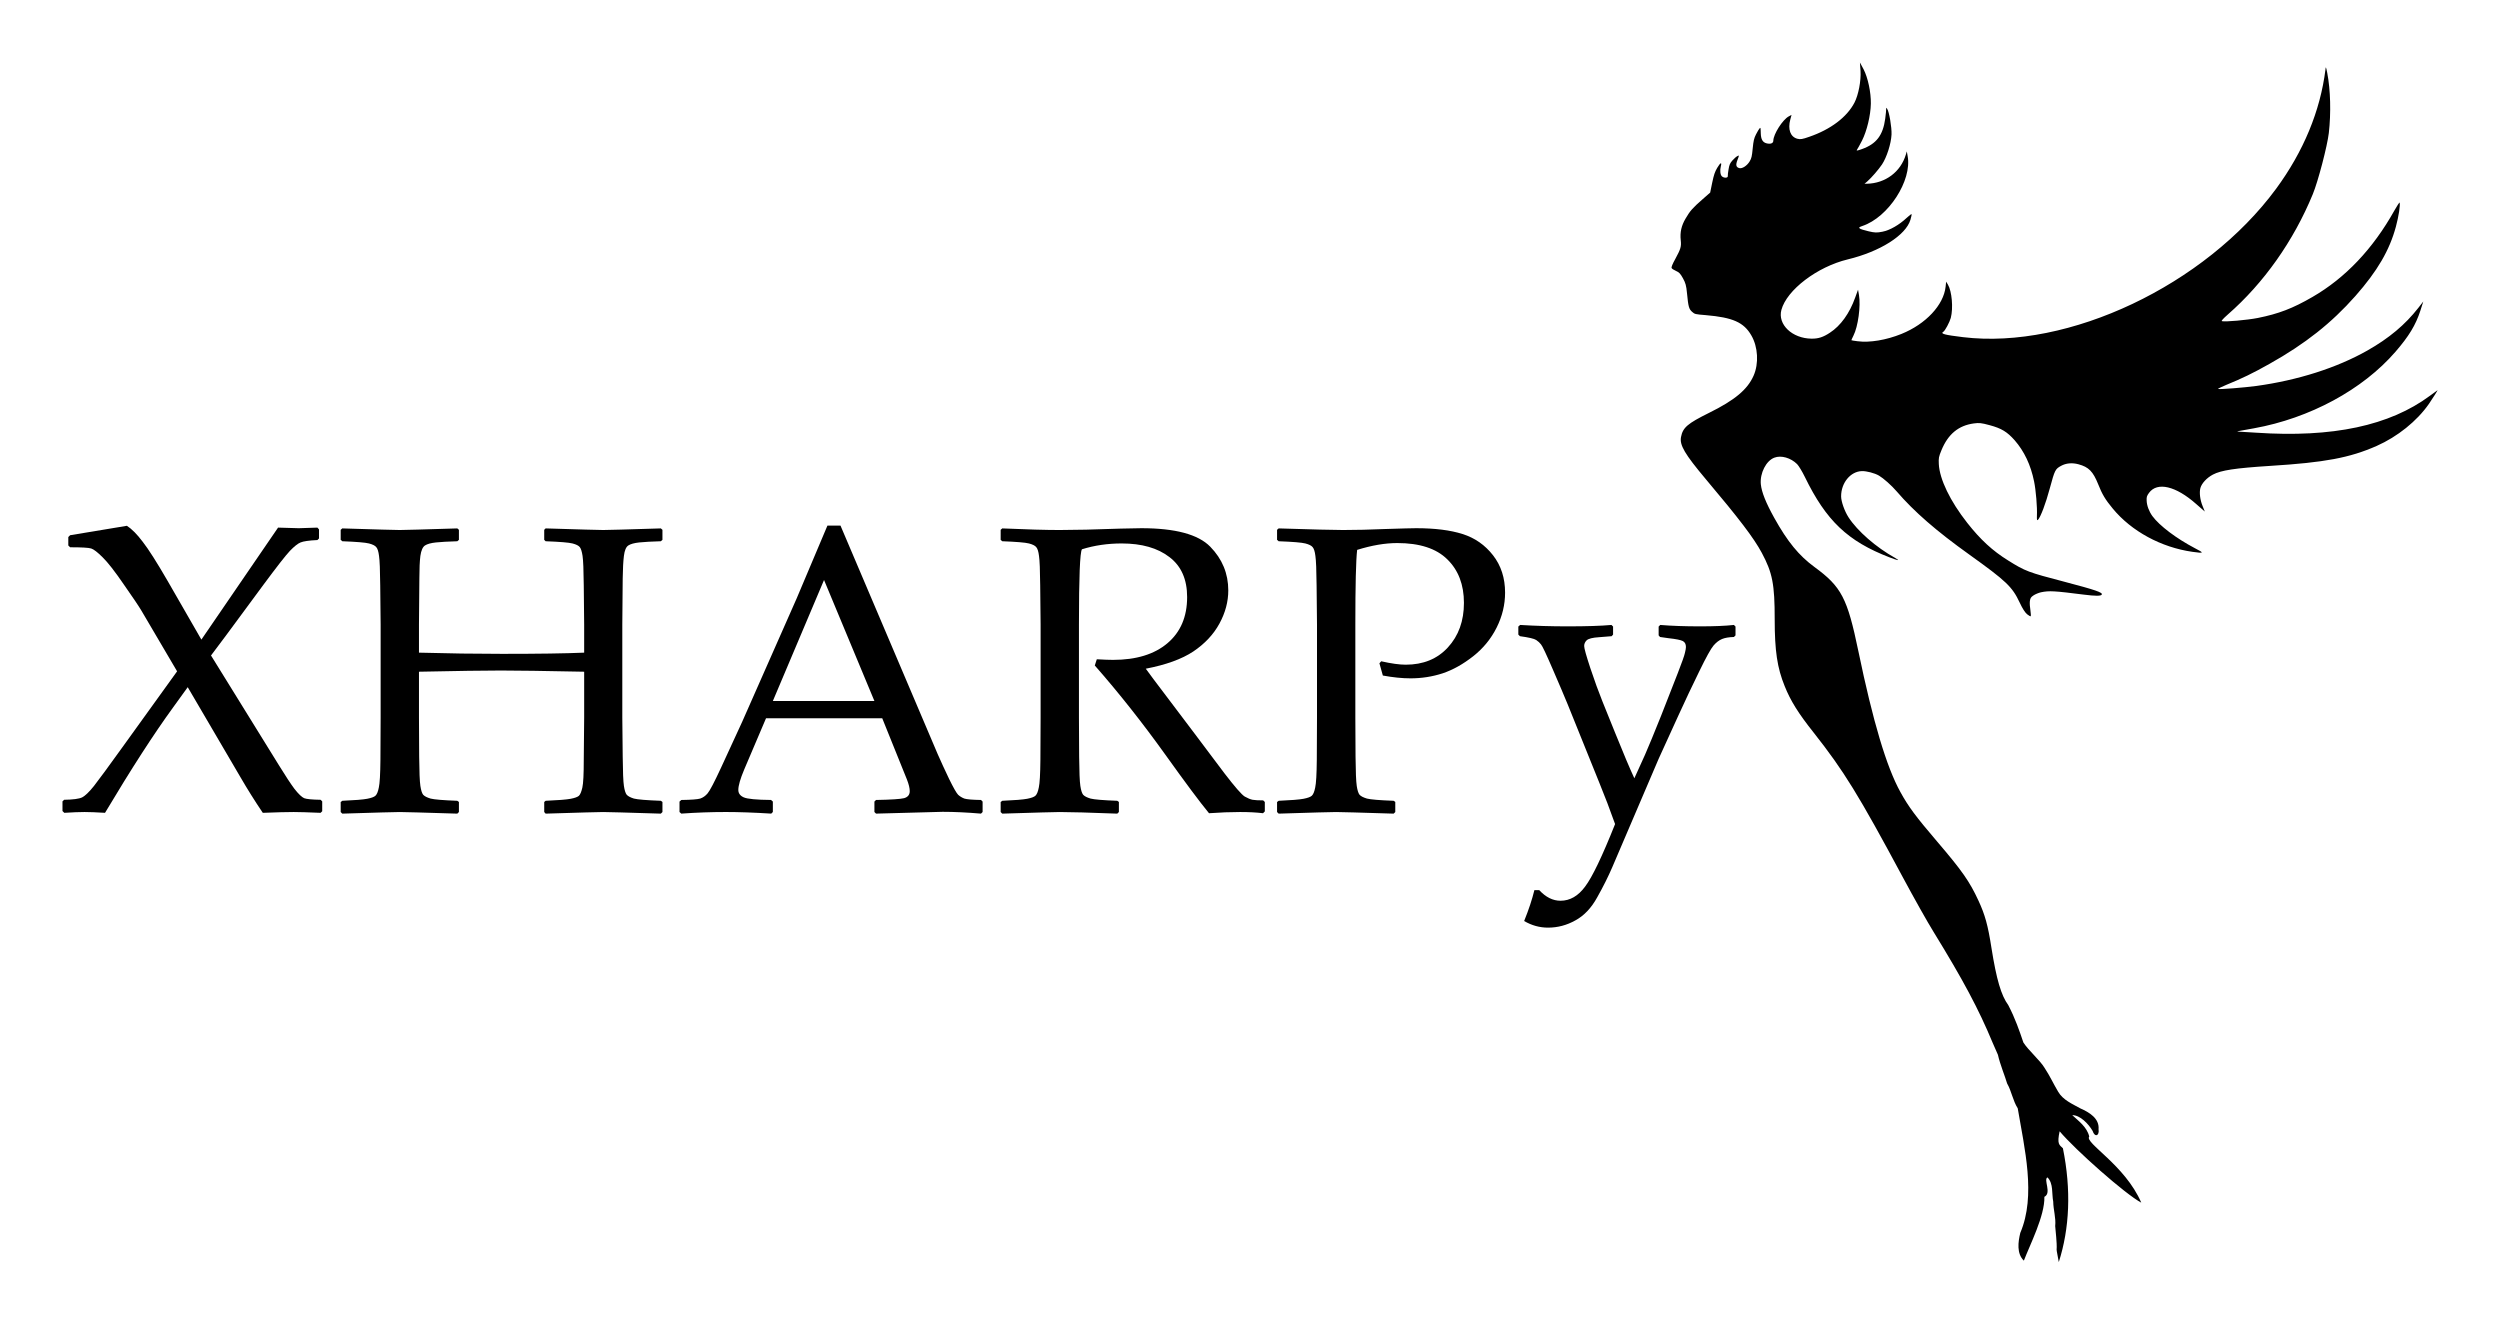
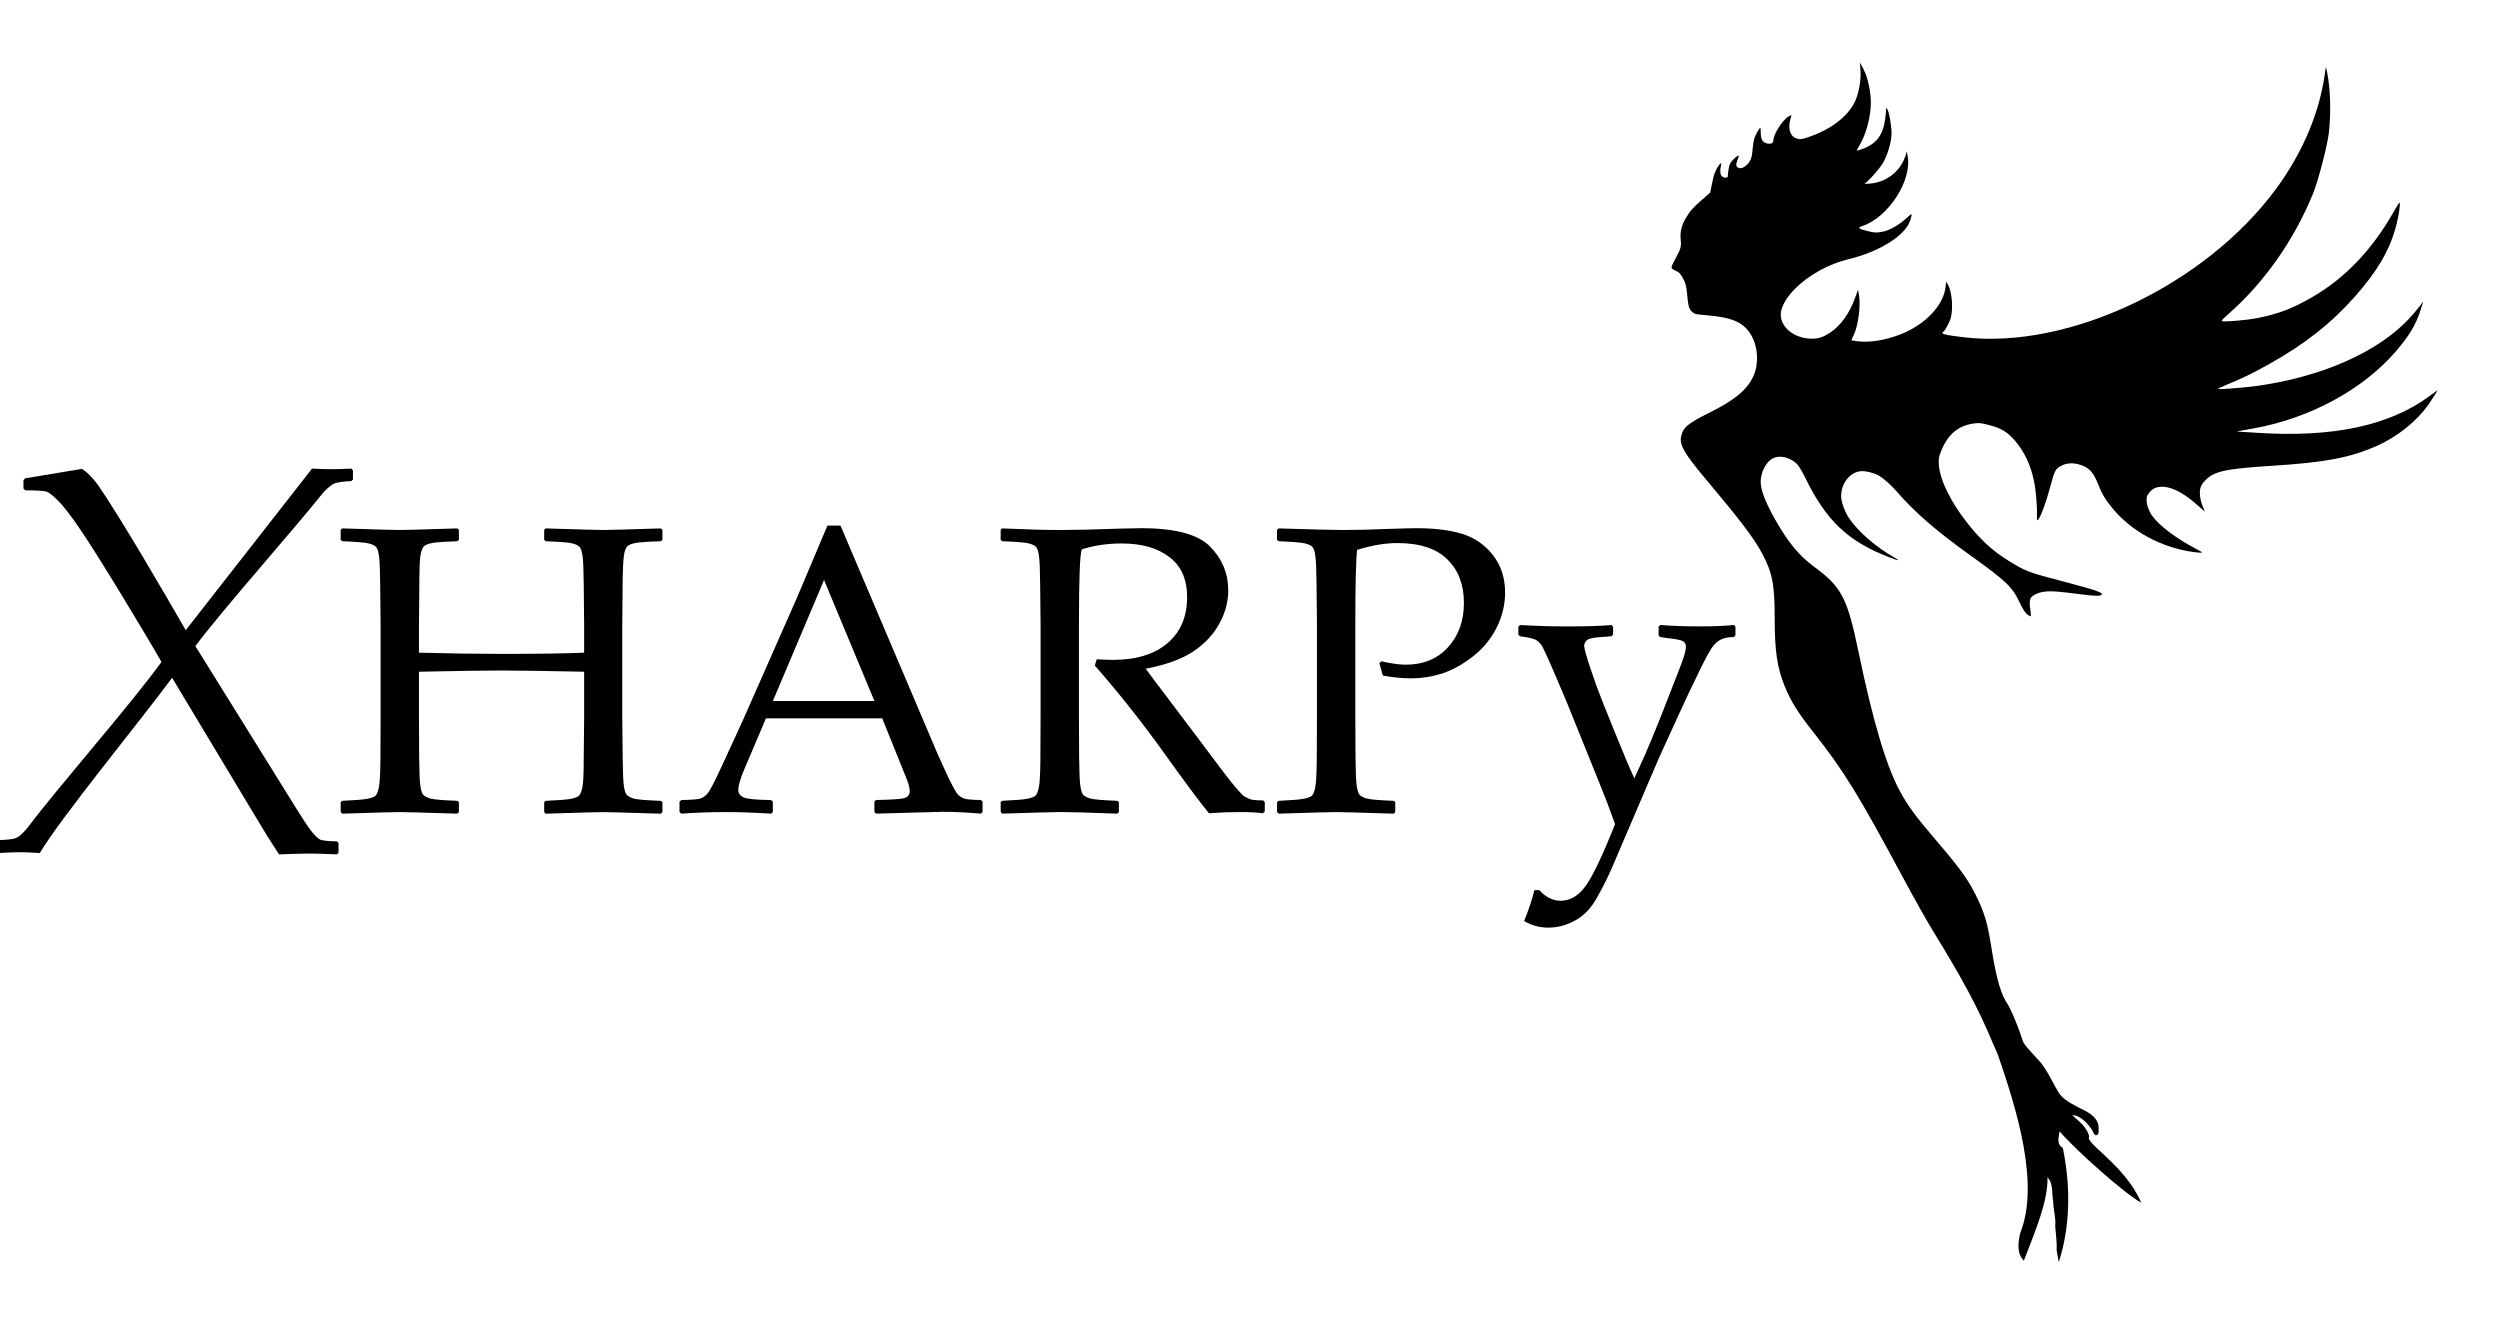
<svg xmlns="http://www.w3.org/2000/svg" width="80.018mm" height="42.395mm" viewBox="0 0 80.018 42.395" version="1.1" id="svg27920">
  <defs id="defs27917">
    <rect x="127.29" y="18.184" width="565.529" height="145.474" id="rect31240" />
    <rect x="127.29" y="18.184" width="565.529" height="145.474" id="rect31240-7" />
    <rect x="127.29" y="18.184" width="565.529" height="145.474" id="rect31240-7-5" />
    <rect x="127.29" y="18.184" width="565.529" height="145.474" id="rect31240-7-5-6" />
  </defs>
  <g id="layer1" transform="translate(-59.32199,-34.54409)">
-     <g id="g883">
-       <path id="path27983" style="fill:#000000;stroke:none;stroke-width:0.035" d="m 118.853,36.544 0.019,0.269 c 0.02,0.32 -0.067,0.772 -0.194,1.017 -0.242,0.464 -0.762,0.858 -1.448,1.093 -0.217,0.077 -0.285,0.088 -0.381,0.062 -0.222,-0.06 -0.31,-0.3 -0.224,-0.618 l 0.039,-0.145 -0.089,0.047 c -0.196,0.106 -0.491,0.569 -0.494,0.777 5.3e-4,0.085 -0.091,0.12 -0.222,0.084 -0.118,-0.032 -0.172,-0.125 -0.179,-0.306 -0.007,-0.213 -0.004,-0.204 -0.044,-0.165 -0.017,0.019 -0.066,0.103 -0.109,0.186 -0.064,0.127 -0.081,0.201 -0.106,0.45 -0.024,0.252 -0.038,0.316 -0.097,0.414 -0.084,0.139 -0.238,0.241 -0.331,0.216 -0.107,-0.029 -0.123,-0.1 -0.057,-0.268 0.057,-0.146 0.055,-0.15 -0.007,-0.116 -0.037,0.019 -0.108,0.083 -0.158,0.14 -0.076,0.085 -0.099,0.138 -0.122,0.279 -0.017,0.095 -0.029,0.195 -0.025,0.222 0.006,0.063 -0.126,0.066 -0.189,0.005 -0.052,-0.046 -0.068,-0.195 -0.034,-0.321 0.039,-0.145 -0.014,-0.121 -0.116,0.051 -0.077,0.132 -0.106,0.218 -0.16,0.474 l -0.065,0.317 -0.246,0.216 c -0.315,0.276 -0.398,0.368 -0.541,0.615 -0.135,0.228 -0.183,0.441 -0.155,0.696 0.022,0.203 -0.002,0.278 -0.171,0.591 -0.097,0.174 -0.134,0.27 -0.121,0.297 0.009,0.023 0.074,0.064 0.14,0.093 0.102,0.045 0.139,0.085 0.222,0.234 0.083,0.149 0.107,0.234 0.13,0.478 0.042,0.434 0.061,0.504 0.162,0.596 0.088,0.077 0.097,0.079 0.441,0.107 0.861,0.073 1.216,0.23 1.456,0.648 0.215,0.369 0.244,0.903 0.072,1.291 -0.196,0.444 -0.604,0.783 -1.424,1.188 -0.691,0.343 -0.84,0.47 -0.898,0.772 -0.052,0.259 0.12,0.549 0.789,1.346 1.073,1.273 1.537,1.882 1.796,2.363 0.342,0.638 0.414,1.007 0.413,2.132 5.3e-4,1.002 0.08,1.546 0.319,2.133 0.186,0.467 0.435,0.869 0.938,1.501 0.957,1.215 1.427,1.976 2.849,4.627 0.35,0.652 0.787,1.431 0.974,1.731 0.95,1.545 1.448,2.478 1.893,3.55 0.059,0.142 0.116,0.27 0.172,0.392 0.067,0.306 0.23,0.694 0.294,0.917 0.144,0.252 0.183,0.55 0.34,0.796 0.213,1.271 0.593,2.794 0.082,3.986 -0.07,0.289 -0.122,0.663 0.114,0.89 0.19,-0.5 0.674,-1.438 0.657,-2.043 0.242,-0.119 -0.038,-0.556 0.099,-0.622 0.196,0.199 0.132,0.519 0.184,0.776 0.003,0.262 0.091,0.524 0.063,0.783 0.115,1.152 -0.029,0.387 0.115,1.152 0.346,-1.08 0.402,-2.309 0.132,-3.643 -0.119,-0.112 -0.193,-0.133 -0.105,-0.543 0.513,0.606 2.097,2.008 2.613,2.284 -0.52,-1.208 -1.832,-1.919 -1.665,-2.116 -0.074,-0.31 -0.347,-0.502 -0.544,-0.685 0.247,-0.005 0.52,0.278 0.652,0.505 0.068,0.215 0.224,0.159 0.19,-0.055 0.031,-0.347 -0.304,-0.544 -0.578,-0.664 -0.26,-0.146 -0.559,-0.267 -0.716,-0.537 -0.148,-0.247 -0.268,-0.512 -0.427,-0.751 -0.145,-0.249 -0.517,-0.561 -0.686,-0.825 -0.125,-0.369 -0.258,-0.763 -0.483,-1.195 -0.228,-0.311 -0.379,-0.828 -0.537,-1.825 -0.114,-0.733 -0.207,-1.066 -0.417,-1.519 -0.284,-0.614 -0.519,-0.951 -1.33,-1.9 -0.681,-0.797 -0.914,-1.112 -1.168,-1.575 -0.445,-0.801 -0.88,-2.263 -1.345,-4.506 -0.354,-1.708 -0.541,-2.064 -1.409,-2.7 -0.493,-0.362 -0.858,-0.804 -1.284,-1.57 -0.267,-0.48 -0.404,-0.822 -0.43,-1.076 -0.034,-0.353 0.171,-0.756 0.435,-0.852 0.216,-0.083 0.524,0.006 0.726,0.207 0.051,0.052 0.163,0.235 0.248,0.41 0.683,1.403 1.373,2.058 2.706,2.573 0.288,0.11 0.358,0.12 0.186,0.021 -0.613,-0.341 -1.208,-0.86 -1.494,-1.301 -0.127,-0.196 -0.237,-0.507 -0.237,-0.671 -0.001,-0.432 0.3,-0.798 0.664,-0.808 0.151,-0.004 0.407,0.062 0.549,0.145 0.14,0.082 0.403,0.314 0.566,0.505 0.559,0.65 1.269,1.267 2.323,2.021 1.187,0.851 1.374,1.028 1.613,1.536 0.089,0.192 0.173,0.32 0.235,0.372 0.053,0.044 0.107,0.073 0.117,0.067 0.01,-0.006 0.007,-0.092 -0.008,-0.19 -0.018,-0.099 -0.026,-0.231 -0.018,-0.293 0.015,-0.099 0.031,-0.127 0.114,-0.183 0.054,-0.038 0.166,-0.085 0.244,-0.102 0.265,-0.055 0.423,-0.044 1.375,0.076 0.367,0.046 0.537,0.047 0.567,-5.29e-4 0.045,-0.067 -0.187,-0.147 -1.205,-0.415 -1.144,-0.299 -1.241,-0.334 -1.791,-0.679 -0.496,-0.307 -0.887,-0.667 -1.309,-1.204 -0.545,-0.693 -0.885,-1.396 -0.909,-1.881 -0.009,-0.196 -0.003,-0.23 0.085,-0.444 0.212,-0.516 0.548,-0.792 1.038,-0.857 0.168,-0.022 0.231,-0.018 0.507,0.057 0.378,0.102 0.557,0.212 0.798,0.483 0.305,0.35 0.514,0.787 0.621,1.316 0.058,0.277 0.105,0.833 0.091,1.1 -0.005,0.128 0.004,0.159 0.032,0.132 0.086,-0.091 0.248,-0.515 0.384,-1.022 0.154,-0.572 0.173,-0.609 0.358,-0.708 0.158,-0.087 0.351,-0.105 0.554,-0.051 0.331,0.089 0.467,0.229 0.633,0.64 0.124,0.315 0.226,0.49 0.466,0.778 0.6,0.728 1.551,1.243 2.55,1.385 0.38,0.052 0.388,0.043 0.076,-0.118 -0.587,-0.308 -1.129,-0.715 -1.357,-1.026 -0.109,-0.15 -0.181,-0.342 -0.184,-0.505 -0.004,-0.107 0.006,-0.142 0.076,-0.238 0.264,-0.361 0.858,-0.221 1.51,0.357 l 0.276,0.241 -0.069,-0.171 c -0.084,-0.202 -0.111,-0.438 -0.073,-0.581 0.041,-0.151 0.206,-0.329 0.402,-0.432 0.263,-0.138 0.707,-0.206 1.837,-0.278 1.745,-0.109 2.537,-0.257 3.403,-0.638 0.667,-0.296 1.288,-0.793 1.672,-1.345 0.131,-0.191 0.295,-0.452 0.274,-0.437 -0.007,0.004 -0.117,0.083 -0.241,0.176 -1.289,0.957 -3.115,1.347 -5.561,1.182 -0.286,-0.018 -0.545,-0.035 -0.578,-0.035 -0.038,-0.001 -0.033,-0.009 0.02,-0.018 0.043,-0.006 0.259,-0.048 0.484,-0.087 1.787,-0.321 3.482,-1.237 4.531,-2.449 0.431,-0.498 0.648,-0.856 0.797,-1.313 l 0.095,-0.298 -0.157,0.202 c -0.422,0.541 -0.942,0.977 -1.635,1.369 -0.977,0.554 -2.227,0.951 -3.551,1.133 -0.402,0.053 -1.158,0.114 -1.224,0.096 -0.019,-0.005 0.096,-0.062 0.255,-0.128 0.512,-0.209 0.849,-0.371 1.392,-0.677 1.138,-0.637 1.982,-1.305 2.746,-2.169 0.706,-0.8 1.093,-1.465 1.297,-2.221 0.088,-0.326 0.145,-0.69 0.119,-0.77 -0.005,-0.016 -0.08,0.099 -0.168,0.255 -0.685,1.225 -1.568,2.157 -2.622,2.766 -0.633,0.367 -1.085,0.539 -1.749,0.672 -0.341,0.067 -1.045,0.13 -1.149,0.102 -0.027,-0.007 0.035,-0.076 0.185,-0.209 1.155,-1.008 2.11,-2.361 2.724,-3.855 0.171,-0.415 0.463,-1.535 0.513,-1.959 0.073,-0.641 0.054,-1.378 -0.05,-1.92 -0.041,-0.208 -0.048,-0.216 -0.058,-0.11 h 5.3e-4 c -0.166,1.327 -0.704,2.624 -1.58,3.816 -2.272,3.084 -6.646,5.158 -10.02,4.749 -0.595,-0.072 -0.735,-0.11 -0.633,-0.171 0.055,-0.029 0.204,-0.309 0.241,-0.446 0.082,-0.316 0.035,-0.851 -0.092,-1.065 l -0.057,-0.095 -0.017,0.163 c -0.064,0.588 -0.633,1.195 -1.414,1.511 -0.484,0.196 -1.016,0.285 -1.402,0.234 -0.105,-0.014 -0.196,-0.026 -0.2,-0.033 -0.002,-0.003 0.027,-0.069 0.066,-0.147 0.148,-0.289 0.237,-0.947 0.177,-1.301 l -0.03,-0.169 -0.091,0.251 c -0.18,0.507 -0.466,0.903 -0.808,1.125 -0.214,0.142 -0.372,0.194 -0.589,0.191 -0.621,-0.006 -1.091,-0.455 -0.965,-0.921 0.172,-0.638 1.147,-1.38 2.124,-1.616 1.034,-0.25 1.858,-0.772 2.006,-1.267 0.027,-0.09 0.043,-0.171 0.037,-0.181 -0.006,-0.01 -0.077,0.044 -0.159,0.121 -0.236,0.221 -0.538,0.396 -0.774,0.441 -0.177,0.035 -0.245,0.034 -0.446,-0.014 -0.133,-0.03 -0.26,-0.07 -0.281,-0.09 -0.033,-0.032 -0.018,-0.043 0.086,-0.08 0.829,-0.276 1.593,-1.454 1.448,-2.236 l -0.027,-0.151 -0.029,0.098 c -0.165,0.558 -0.655,0.926 -1.252,0.938 l -0.073,5.29e-4 0.087,-0.073 c 0.147,-0.131 0.36,-0.379 0.473,-0.545 0.153,-0.232 0.291,-0.665 0.305,-0.958 0.01,-0.232 -0.076,-0.734 -0.14,-0.822 -0.032,-0.044 -0.035,-0.045 -0.032,-0.003 0.004,0.028 -0.011,0.17 -0.03,0.318 -0.072,0.53 -0.281,0.805 -0.737,0.97 -0.15,0.054 -0.193,0.063 -0.168,0.025 0.018,-0.024 0.092,-0.157 0.161,-0.291 0.158,-0.313 0.277,-0.81 0.284,-1.186 0.006,-0.36 -0.094,-0.83 -0.231,-1.096 z" />
-       <g aria-label="XHARPy" transform="matrix(0.1370578,0,0,0.1370578,20.17817,54.26202)" id="text31238" style="font-size:96px;line-height:0;text-align:end;letter-spacing:0px;word-spacing:0px;white-space:pre;shape-inside:url(#rect31240);stroke-width:1.93">
-         <path d="m 300.193,45.533 v -2.25 l 0.375,-0.375 q 3.141,-0.047 4.219,-0.562 1.078,-0.562 2.766,-2.672 1.688,-2.156 6.609,-9 l 12.797,-17.766 -8.297,-14.109 q -0.938,-1.594 -4.125,-6.141 -3.141,-4.594 -4.969,-6.375 -1.781,-1.781 -2.672,-2.062 -0.891,-0.281 -4.922,-0.281 l -0.422,-0.422 v -1.969 l 0.422,-0.422 13.266,-2.203 q 1.734,1.125 3.703,3.75 2.016,2.578 5.812,9.141 l 7.875,13.688 17.906,-26.156 q 3.984,0.141 4.828,0.141 0.375,0 4.359,-0.141 l 0.375,0.422 v 2.109 l -0.375,0.375 q -2.953,0.141 -3.938,0.562 -0.938,0.375 -2.484,1.969 -1.5,1.594 -6.188,7.922 l -8.719,11.812 -3.516,4.688 15.891,25.687 q 2.25,3.656 3.609,5.484 1.406,1.781 2.25,2.156 0.844,0.328 3.844,0.375 l 0.375,0.375 v 2.297 l -0.375,0.375 q -4.453,-0.188 -6.281,-0.188 -2.391,0 -7.219,0.188 -2.812,-4.172 -5.203,-8.297 l -12.328,-21.047 -3.422,4.734 q -6.75,9.281 -15.891,24.609 -3.047,-0.188 -4.781,-0.188 -1.781,0 -4.734,0.188 z" style="font-family:'Palatino Linotype';-inkscape-font-specification:'Palatino Linotype'" id="path844" />
-         <path d="m 365.537,-20.467 q 11.953,0.375 13.406,0.375 1.547,0 13.453,-0.375 l 0.375,0.328 v 2.344 l -0.375,0.328 q -3.234,0.094 -5.016,0.281 -1.734,0.188 -2.531,0.703 -0.797,0.516 -1.078,2.438 -0.234,1.875 -0.234,5.25 l -0.094,10.781 v 6.562 q 10.266,0.281 19.453,0.281 12.562,0 19.125,-0.281 v -6.562 l -0.094,-9.141 q -0.047,-5.344 -0.281,-6.891 -0.234,-1.547 -0.656,-2.062 -0.422,-0.516 -1.688,-0.844 -1.266,-0.328 -6.281,-0.516 l -0.328,-0.328 v -2.344 l 0.328,-0.328 q 12,0.375 13.453,0.375 1.594,0 13.453,-0.375 l 0.375,0.328 v 2.344 l -0.375,0.328 q -3.281,0.094 -5.062,0.281 -1.734,0.188 -2.531,0.703 -0.797,0.516 -1.031,2.438 -0.234,1.875 -0.281,5.25 l -0.094,10.781 V 23.689 l 0.094,9.141 q 0.047,5.297 0.281,6.844 0.234,1.547 0.656,2.062 0.469,0.516 1.688,0.891 1.266,0.328 6.281,0.516 l 0.375,0.281 v 2.344 l -0.375,0.375 q -12,-0.375 -13.453,-0.375 -1.5,0 -13.453,0.375 l -0.328,-0.375 v -2.344 l 0.328,-0.281 q 4.406,-0.188 5.859,-0.469 1.453,-0.281 1.922,-0.703 0.469,-0.469 0.797,-1.922 0.328,-1.453 0.328,-6.469 l 0.094,-9.891 v -10.688 q -13.875,-0.281 -19.453,-0.281 -5.719,0 -19.125,0.281 v 10.688 l 0.047,9.141 q 0.047,5.297 0.281,6.844 0.234,1.547 0.656,2.062 0.469,0.516 1.734,0.891 1.266,0.328 6.234,0.516 l 0.375,0.281 v 2.344 l -0.375,0.375 q -11.953,-0.375 -13.453,-0.375 -1.453,0 -13.406,0.375 l -0.375,-0.375 v -2.344 l 0.375,-0.281 q 4.359,-0.188 5.812,-0.469 1.453,-0.281 1.922,-0.703 0.516,-0.469 0.797,-1.922 0.328,-1.453 0.375,-6.469 l 0.047,-9.891 V 1.986 l -0.094,-9.141 q -0.047,-5.344 -0.281,-6.891 -0.188,-1.547 -0.656,-2.062 -0.422,-0.516 -1.688,-0.844 -1.266,-0.328 -6.234,-0.516 l -0.375,-0.328 v -2.344 z" style="font-family:'Palatino Linotype';-inkscape-font-specification:'Palatino Linotype'" id="path846" />
-         <path d="m 444.709,46.142 -0.422,-0.375 v -2.438 l 0.422,-0.375 q 3.422,-0.047 4.406,-0.328 0.984,-0.328 1.734,-1.219 0.797,-0.938 3.141,-6 l 4.922,-10.688 12.75,-28.875 q 3.609,-8.484 7.172,-16.969 h 3.047 l 20.016,47.062 2.672,6.281 q 1.172,2.672 2.672,5.812 1.547,3.141 2.109,3.703 0.609,0.562 1.453,0.891 0.891,0.281 3.891,0.328 l 0.375,0.375 v 2.438 l -0.375,0.375 q -4.969,-0.422 -8.953,-0.422 -7.781,0.234 -15.562,0.422 l -0.375,-0.375 v -2.438 l 0.375,-0.375 q 5.25,-0.094 6.562,-0.422 1.312,-0.375 1.312,-1.641 0,-1.031 -0.656,-2.719 l -5.766,-14.297 h -27.141 l -5.109,12 q -1.359,3.234 -1.359,4.734 0,1.172 1.266,1.734 1.266,0.562 6.375,0.609 l 0.422,0.375 v 2.438 l -0.375,0.375 q -6.047,-0.375 -10.594,-0.375 -5.156,0 -10.406,0.375 z m 21.375,-26.297 h 23.719 L 478.037,-8.42 Z m 14.203,-43.781 z m -1.078,72.516 z" style="font-family:'Palatino Linotype';-inkscape-font-specification:'Palatino Linotype'" id="path848" />
-         <path d="m 519.287,-20.139 0.375,-0.328 q 8.578,0.375 13.359,0.375 5.297,0 14.297,-0.328 3.328,-0.094 4.828,-0.094 11.859,0 16.078,4.312 4.219,4.312 4.219,10.219 0,3.938 -2.062,7.734 -2.062,3.797 -6.094,6.516 -4.031,2.672 -11.109,4.031 1.312,1.828 4.734,6.328 l 6.656,8.812 q 3.234,4.359 6.938,9.234 3.703,4.828 4.781,5.484 1.078,0.609 1.828,0.75 0.797,0.141 2.484,0.141 l 0.375,0.375 v 2.203 l -0.422,0.422 q -2.25,-0.281 -5.344,-0.281 -3.328,0 -7.266,0.281 -3.234,-3.938 -10.172,-13.641 -8.062,-11.25 -16.5,-20.859 l 0.469,-1.453 q 2.438,0.141 3.797,0.141 8.109,0 12.703,-3.891 4.594,-3.891 4.594,-10.781 0,-6.188 -4.125,-9.328 -4.125,-3.188 -11.156,-3.188 -4.922,0 -9.281,1.359 -0.703,1.031 -0.703,17.578 V 23.689 l 0.047,9.141 q 0.047,5.297 0.281,6.844 0.234,1.547 0.656,2.062 0.469,0.516 1.734,0.891 1.266,0.328 6.234,0.516 l 0.375,0.281 v 2.344 l -0.375,0.375 q -0.234,0 -8.25,-0.281 -3.328,-0.094 -5.203,-0.094 -1.453,0 -13.406,0.375 l -0.375,-0.375 v -2.344 l 0.375,-0.281 q 4.359,-0.188 5.812,-0.469 1.453,-0.281 1.922,-0.703 0.516,-0.469 0.797,-1.922 0.328,-1.453 0.375,-6.469 l 0.047,-9.891 V 1.986 l -0.094,-9.141 q -0.047,-5.344 -0.281,-6.891 -0.188,-1.547 -0.656,-2.062 -0.422,-0.516 -1.688,-0.844 -1.266,-0.328 -6.234,-0.516 l -0.375,-0.328 z" style="font-family:'Palatino Linotype';-inkscape-font-specification:'Palatino Linotype'" id="path850" />
-         <path d="m 584.209,-20.467 q 11.812,0.375 15.047,0.375 4.406,0 9.891,-0.234 5.812,-0.188 7.172,-0.188 6.562,0 10.828,1.359 4.312,1.359 7.125,4.969 2.812,3.609 2.812,8.719 0,4.219 -1.969,8.156 -1.969,3.938 -5.484,6.703 -3.516,2.766 -7.125,3.984 -3.609,1.172 -7.5,1.172 -2.906,0 -6.469,-0.656 l -0.797,-2.859 0.422,-0.469 q 3.516,0.797 5.719,0.797 6.141,0 9.844,-4.031 3.75,-4.078 3.75,-10.406 0,-6.375 -3.891,-10.172 -3.844,-3.797 -11.672,-3.797 -4.266,0 -9.375,1.594 -0.422,3.609 -0.422,17.438 V 23.689 l 0.047,9.141 q 0.047,5.297 0.281,6.844 0.234,1.547 0.656,2.062 0.469,0.516 1.734,0.891 1.266,0.328 6.234,0.516 l 0.375,0.281 v 2.344 l -0.375,0.375 q -11.953,-0.375 -13.453,-0.375 -1.594,0 -13.406,0.375 l -0.375,-0.375 v -2.344 l 0.375,-0.281 q 4.359,-0.188 5.812,-0.469 1.453,-0.281 1.922,-0.703 0.516,-0.469 0.797,-1.922 0.328,-1.453 0.375,-6.469 l 0.047,-9.891 V 1.986 l -0.094,-9.141 q -0.047,-5.344 -0.281,-6.891 -0.188,-1.547 -0.656,-2.062 -0.422,-0.516 -1.688,-0.844 -1.266,-0.328 -6.234,-0.516 l -0.375,-0.328 v -2.344 z" style="font-family:'Palatino Linotype';-inkscape-font-specification:'Palatino Linotype'" id="path852" />
-         <path d="m 641.537,71.22 q 1.594,-3.938 2.391,-7.219 h 1.125 q 2.297,2.484 4.969,2.484 3.328,0 5.766,-3.328 2.484,-3.281 6.984,-14.578 -1.781,-5.016 -3.609,-9.469 l -7.453,-18.469 q -1.172,-2.859 -3.469,-8.156 -2.297,-5.344 -2.766,-5.859 -0.422,-0.562 -1.125,-1.031 -0.703,-0.469 -3.797,-0.891 l -0.375,-0.375 v -1.875 l 0.422,-0.375 q 5.391,0.328 11.062,0.328 6.656,0 10.266,-0.328 l 0.375,0.375 v 1.875 l -0.328,0.375 q -0.516,0.047 -2.906,0.234 -2.344,0.141 -2.953,0.75 -0.562,0.562 -0.562,1.312 0,0.797 1.453,5.203 1.453,4.359 2.812,7.734 l 2.953,7.312 q 2.906,7.219 4.5,10.641 l 2.484,-5.484 q 1.312,-3 3.75,-9.094 l 3.891,-9.938 q 1.5,-3.844 1.688,-4.781 0.234,-0.938 0.234,-1.359 0,-1.031 -0.75,-1.406 -0.75,-0.375 -3.328,-0.656 l -1.969,-0.281 -0.328,-0.375 v -2.062 l 0.375,-0.375 q 3.938,0.328 9.328,0.328 4.922,0 7.875,-0.328 l 0.375,0.375 v 2.062 l -0.375,0.375 q -1.734,0.047 -2.766,0.469 -1.031,0.422 -1.969,1.5 -0.938,1.078 -3.375,6.094 -2.438,4.969 -4.875,10.312 l -4.594,10.078 -10.828,25.312 q -1.406,3.281 -3.516,7.031 -2.062,3.75 -5.109,5.391 -3,1.688 -6.375,1.688 -2.953,0 -5.578,-1.547 z m 25.078,-73.078 z m 11.016,50.437 z" style="font-family:'Palatino Linotype';-inkscape-font-specification:'Palatino Linotype'" id="path854" />
-       </g>
-     </g>
+     <path d="m 118.853,36.544 0.019,0.269 c 0.02,0.32 -0.067,0.772 -0.194,1.017 -0.242,0.464 -0.762,0.858 -1.448,1.093 -0.217,0.077 -0.285,0.088 -0.381,0.062 -0.222,-0.06 -0.31,-0.3 -0.224,-0.618 l 0.039,-0.145 -0.089,0.047 c -0.196,0.106 -0.491,0.569 -0.494,0.777 5.3e-4,0.085 -0.091,0.12 -0.222,0.084 -0.118,-0.032 -0.172,-0.125 -0.179,-0.306 -0.007,-0.213 -0.004,-0.204 -0.044,-0.165 -0.017,0.019 -0.066,0.103 -0.109,0.186 -0.064,0.127 -0.081,0.201 -0.106,0.45 -0.024,0.252 -0.038,0.316 -0.097,0.414 -0.084,0.139 -0.238,0.241 -0.331,0.216 -0.107,-0.029 -0.123,-0.1 -0.057,-0.268 0.057,-0.146 0.055,-0.15 -0.007,-0.116 -0.037,0.019 -0.108,0.083 -0.158,0.14 -0.076,0.085 -0.099,0.138 -0.122,0.279 -0.017,0.095 -0.029,0.195 -0.025,0.222 0.006,0.063 -0.126,0.066 -0.189,0.005 -0.052,-0.046 -0.068,-0.195 -0.034,-0.321 0.039,-0.145 -0.014,-0.121 -0.116,0.051 -0.077,0.132 -0.106,0.218 -0.16,0.474 l -0.065,0.317 -0.246,0.216 c -0.315,0.276 -0.398,0.368 -0.541,0.615 -0.135,0.228 -0.183,0.441 -0.155,0.696 0.022,0.203 -0.002,0.278 -0.171,0.591 -0.097,0.174 -0.134,0.27 -0.121,0.297 0.009,0.023 0.074,0.064 0.14,0.093 0.102,0.045 0.139,0.085 0.222,0.234 0.083,0.149 0.107,0.234 0.13,0.478 0.042,0.434 0.061,0.504 0.162,0.596 0.088,0.077 0.097,0.079 0.441,0.107 0.861,0.073 1.216,0.23 1.456,0.648 0.215,0.369 0.244,0.903 0.072,1.291 -0.196,0.444 -0.604,0.783 -1.424,1.188 -0.691,0.343 -0.84,0.47 -0.898,0.772 -0.052,0.259 0.12,0.549 0.789,1.346 1.073,1.273 1.537,1.882 1.796,2.363 0.342,0.638 0.414,1.007 0.413,2.132 5.3e-4,1.002 0.08,1.546 0.319,2.133 0.186,0.467 0.435,0.869 0.938,1.501 0.957,1.215 1.427,1.976 2.849,4.627 0.35,0.652 0.787,1.431 0.974,1.731 0.95,1.545 1.448,2.478 1.893,3.55 0.059,0.142 0.116,0.27 0.172,0.392 0.612,1.778 1.338,4.133 0.716,5.699 -0.07,0.289 -0.122,0.663 0.114,0.89 0.353,-0.918 0.777,-1.898 0.756,-2.664 0.196,0.199 0.132,0.519 0.184,0.776 0.003,0.262 0.091,0.524 0.063,0.783 0.115,1.152 -0.029,0.387 0.115,1.152 0.346,-1.08 0.402,-2.309 0.132,-3.643 -0.119,-0.112 -0.193,-0.133 -0.105,-0.543 0.513,0.606 2.097,2.008 2.613,2.284 -0.52,-1.208 -1.832,-1.919 -1.665,-2.116 -0.074,-0.31 -0.347,-0.502 -0.544,-0.685 0.247,-0.005 0.52,0.278 0.652,0.505 0.068,0.215 0.224,0.159 0.19,-0.055 0.031,-0.347 -0.304,-0.544 -0.578,-0.664 -0.26,-0.146 -0.559,-0.267 -0.716,-0.537 -0.148,-0.247 -0.268,-0.512 -0.427,-0.751 -0.145,-0.249 -0.517,-0.561 -0.686,-0.825 -0.125,-0.369 -0.258,-0.763 -0.483,-1.195 -0.228,-0.311 -0.379,-0.828 -0.537,-1.825 -0.114,-0.733 -0.207,-1.066 -0.417,-1.519 -0.284,-0.614 -0.519,-0.951 -1.33,-1.9 -0.681,-0.797 -0.914,-1.112 -1.168,-1.575 -0.445,-0.801 -0.88,-2.263 -1.345,-4.506 -0.354,-1.708 -0.541,-2.064 -1.409,-2.7 -0.493,-0.362 -0.858,-0.804 -1.284,-1.57 -0.267,-0.48 -0.404,-0.822 -0.43,-1.076 -0.034,-0.353 0.171,-0.756 0.435,-0.852 0.216,-0.083 0.524,0.006 0.726,0.207 0.051,0.052 0.163,0.235 0.248,0.41 0.683,1.403 1.373,2.058 2.706,2.573 0.288,0.11 0.358,0.12 0.186,0.021 -0.613,-0.341 -1.208,-0.86 -1.494,-1.301 -0.127,-0.196 -0.237,-0.507 -0.237,-0.671 -0.001,-0.432 0.3,-0.798 0.664,-0.808 0.151,-0.004 0.407,0.062 0.549,0.145 0.14,0.082 0.403,0.314 0.566,0.505 0.559,0.65 1.269,1.267 2.323,2.021 1.187,0.851 1.374,1.028 1.613,1.536 0.089,0.192 0.173,0.32 0.235,0.372 0.053,0.044 0.107,0.073 0.117,0.067 0.01,-0.006 0.007,-0.092 -0.008,-0.19 -0.018,-0.099 -0.026,-0.231 -0.018,-0.293 0.015,-0.099 0.031,-0.127 0.114,-0.183 0.054,-0.038 0.166,-0.085 0.244,-0.102 0.265,-0.055 0.423,-0.044 1.375,0.076 0.367,0.046 0.537,0.047 0.567,-5.29e-4 0.045,-0.067 -0.187,-0.147 -1.205,-0.415 -1.144,-0.299 -1.241,-0.334 -1.791,-0.679 -0.496,-0.307 -0.887,-0.667 -1.309,-1.204 -0.545,-0.693 -0.885,-1.396 -0.909,-1.881 -0.009,-0.196 -0.003,-0.23 0.085,-0.444 0.212,-0.516 0.548,-0.792 1.038,-0.857 0.168,-0.022 0.231,-0.018 0.507,0.057 0.378,0.102 0.557,0.212 0.798,0.483 0.305,0.35 0.514,0.787 0.621,1.316 0.058,0.277 0.105,0.833 0.091,1.1 -0.005,0.128 0.004,0.159 0.032,0.132 0.086,-0.091 0.248,-0.515 0.384,-1.022 0.154,-0.572 0.173,-0.609 0.358,-0.708 0.158,-0.087 0.351,-0.105 0.554,-0.051 0.331,0.089 0.467,0.229 0.633,0.64 0.124,0.315 0.226,0.49 0.466,0.778 0.6,0.728 1.551,1.243 2.55,1.385 0.38,0.052 0.388,0.043 0.076,-0.118 -0.587,-0.308 -1.129,-0.715 -1.357,-1.026 -0.109,-0.15 -0.181,-0.342 -0.184,-0.505 -0.004,-0.107 0.006,-0.142 0.076,-0.238 0.264,-0.361 0.858,-0.221 1.51,0.357 l 0.276,0.241 -0.069,-0.171 c -0.084,-0.202 -0.111,-0.438 -0.073,-0.581 0.041,-0.151 0.206,-0.329 0.402,-0.432 0.263,-0.138 0.707,-0.206 1.837,-0.278 1.745,-0.109 2.537,-0.257 3.403,-0.638 0.667,-0.296 1.288,-0.793 1.672,-1.345 0.131,-0.191 0.295,-0.452 0.274,-0.437 -0.007,0.004 -0.117,0.083 -0.241,0.176 -1.289,0.957 -3.115,1.347 -5.561,1.182 -0.286,-0.018 -0.545,-0.035 -0.578,-0.035 -0.038,-0.001 -0.033,-0.009 0.02,-0.018 0.043,-0.006 0.259,-0.048 0.484,-0.087 1.787,-0.321 3.482,-1.237 4.531,-2.449 0.431,-0.498 0.648,-0.856 0.797,-1.313 l 0.095,-0.298 -0.157,0.202 c -0.422,0.541 -0.942,0.977 -1.635,1.369 -0.977,0.554 -2.227,0.951 -3.551,1.133 -0.402,0.053 -1.158,0.114 -1.224,0.096 -0.019,-0.005 0.096,-0.062 0.255,-0.128 0.512,-0.209 0.849,-0.371 1.392,-0.677 1.138,-0.637 1.982,-1.305 2.746,-2.169 0.706,-0.8 1.093,-1.465 1.297,-2.221 0.088,-0.326 0.145,-0.69 0.119,-0.77 -0.005,-0.016 -0.08,0.099 -0.168,0.255 -0.685,1.225 -1.568,2.157 -2.622,2.766 -0.633,0.367 -1.085,0.539 -1.749,0.672 -0.341,0.067 -1.045,0.13 -1.149,0.102 -0.027,-0.007 0.035,-0.076 0.185,-0.209 1.155,-1.008 2.11,-2.361 2.724,-3.855 0.171,-0.415 0.463,-1.535 0.513,-1.959 0.073,-0.641 0.054,-1.378 -0.05,-1.92 -0.041,-0.208 -0.048,-0.216 -0.058,-0.11 h 5.3e-4 c -0.166,1.327 -0.704,2.624 -1.58,3.816 -2.272,3.084 -6.646,5.158 -10.02,4.749 -0.595,-0.072 -0.735,-0.11 -0.633,-0.171 0.055,-0.029 0.204,-0.309 0.241,-0.446 0.082,-0.316 0.035,-0.851 -0.092,-1.065 l -0.057,-0.095 -0.017,0.163 c -0.064,0.588 -0.633,1.195 -1.414,1.511 -0.484,0.196 -1.016,0.285 -1.402,0.234 -0.105,-0.014 -0.196,-0.026 -0.2,-0.033 -0.002,-0.003 0.027,-0.069 0.066,-0.147 0.148,-0.289 0.237,-0.947 0.177,-1.301 l -0.03,-0.169 -0.091,0.251 c -0.18,0.507 -0.466,0.903 -0.808,1.125 -0.214,0.142 -0.372,0.194 -0.589,0.191 -0.621,-0.006 -1.091,-0.455 -0.965,-0.921 0.172,-0.638 1.147,-1.38 2.124,-1.616 1.034,-0.25 1.858,-0.772 2.006,-1.267 0.027,-0.09 0.043,-0.171 0.037,-0.181 -0.006,-0.01 -0.077,0.044 -0.159,0.121 -0.236,0.221 -0.538,0.396 -0.774,0.441 -0.177,0.035 -0.245,0.034 -0.446,-0.014 -0.133,-0.03 -0.26,-0.07 -0.281,-0.09 -0.033,-0.032 -0.018,-0.043 0.086,-0.08 0.829,-0.276 1.593,-1.454 1.448,-2.236 l -0.027,-0.151 -0.029,0.098 c -0.165,0.558 -0.655,0.926 -1.252,0.938 l -0.073,5.29e-4 0.087,-0.073 c 0.147,-0.131 0.36,-0.379 0.473,-0.545 0.153,-0.232 0.291,-0.665 0.305,-0.958 0.01,-0.232 -0.076,-0.734 -0.14,-0.822 -0.032,-0.044 -0.035,-0.045 -0.032,-0.003 0.004,0.028 -0.011,0.17 -0.03,0.318 -0.072,0.53 -0.281,0.805 -0.737,0.97 -0.15,0.054 -0.193,0.063 -0.168,0.025 0.018,-0.024 0.092,-0.157 0.161,-0.291 0.158,-0.313 0.277,-0.81 0.284,-1.186 0.006,-0.36 -0.094,-0.83 -0.231,-1.096 z" style="fill:#000000;stroke:none;stroke-width:0.035" id="path27983" />
+     <path d="m 59.235,61.79 v -0.308 l 0.051,-0.051 c 0.287,-0.004 0.48,-0.03 0.578,-0.077 0.099,-0.051 0.225,-0.173 0.379,-0.366 0.893,-1.197 3.288,-3.924 4.247,-5.256 -0.528,-0.926 -2.107,-3.541 -2.637,-4.297 -0.287,-0.42 -0.514,-0.711 -0.681,-0.874 -0.163,-0.163 -0.285,-0.257 -0.366,-0.283 -0.081,-0.026 -0.306,-0.039 -0.675,-0.039 l -0.058,-0.058 v -0.27 l 0.058,-0.058 1.818,-0.302 c 0.158,0.103 0.328,0.274 0.508,0.514 0.708,1.023 2.14,3.485 2.81,4.65 l 4.042,-5.172 c 0.364,0.013 0.441,0.02 0.662,0.019 0.199,-3.12e-4 0.233,-0.006 0.597,-0.019 l 0.051,0.058 v 0.289 l -0.051,0.051 c -0.27,0.013 -0.449,0.04 -0.54,0.077 -0.085,0.035 -0.199,0.124 -0.341,0.27 -1.013,1.267 -3.223,3.749 -4.112,4.935 l 3.201,5.151 c 0.206,0.334 0.37,0.585 0.495,0.752 0.128,0.163 0.231,0.261 0.308,0.296 0.077,0.03 0.253,0.047 0.527,0.051 l 0.051,0.051 v 0.315 l -0.051,0.051 c -0.407,-0.017 -0.694,-0.026 -0.861,-0.026 -0.218,0 -0.548,0.009 -0.989,0.026 -0.257,-0.381 -0.489,-0.764 -0.713,-1.137 l -2.713,-4.515 c -0.997,1.358 -3.532,4.434 -4.234,5.609 -0.278,-0.017 -0.497,-0.026 -0.655,-0.026 -0.163,0 -0.379,0.009 -0.649,0.026 z" style="font-size:96px;line-height:0;font-family:'Palatino Linotype';-inkscape-font-specification:'Palatino Linotype';text-align:end;letter-spacing:0px;word-spacing:0px;white-space:pre;shape-inside:url(#rect31240);stroke-width:0.265" id="path844" />
+     <path d="m 70.278,51.457 q 1.638,0.051 1.837,0.051 0.212,0 1.844,-0.051 l 0.051,0.045 v 0.321 l -0.051,0.045 q -0.443,0.013 -0.687,0.039 -0.238,0.026 -0.347,0.096 -0.109,0.071 -0.148,0.334 -0.032,0.257 -0.032,0.72 l -0.013,1.478 v 0.899 q 1.407,0.039 2.666,0.039 1.722,0 2.621,-0.039 V 54.534 l -0.013,-1.253 q -0.006,-0.732 -0.039,-0.944 -0.032,-0.212 -0.09,-0.283 -0.058,-0.071 -0.231,-0.116 -0.173,-0.045 -0.861,-0.071 l -0.045,-0.045 V 51.502 l 0.045,-0.045 q 1.645,0.051 1.844,0.051 0.218,0 1.844,-0.051 l 0.051,0.045 v 0.321 l -0.051,0.045 q -0.45,0.013 -0.694,0.039 -0.238,0.026 -0.347,0.096 -0.109,0.071 -0.141,0.334 -0.032,0.257 -0.039,0.72 l -0.013,1.478 v 2.975 l 0.013,1.253 q 0.006,0.726 0.039,0.938 0.032,0.212 0.09,0.283 0.064,0.071 0.231,0.122 0.173,0.045 0.861,0.071 l 0.051,0.039 v 0.321 l -0.051,0.051 q -1.645,-0.051 -1.844,-0.051 -0.206,0 -1.844,0.051 l -0.045,-0.051 v -0.321 l 0.045,-0.039 q 0.604,-0.026 0.803,-0.064 0.199,-0.039 0.263,-0.096 0.064,-0.064 0.109,-0.263 0.045,-0.199 0.045,-0.887 L 78.019,57.509 v -1.465 q -1.902,-0.039 -2.666,-0.039 -0.784,0 -2.621,0.039 V 57.509 l 0.006,1.253 q 0.006,0.726 0.039,0.938 0.032,0.212 0.09,0.283 0.064,0.071 0.238,0.122 0.173,0.045 0.854,0.071 l 0.051,0.039 v 0.321 l -0.051,0.051 q -1.638,-0.051 -1.844,-0.051 -0.199,0 -1.837,0.051 l -0.051,-0.051 v -0.321 l 0.051,-0.039 q 0.597,-0.026 0.797,-0.064 0.199,-0.039 0.263,-0.096 0.071,-0.064 0.109,-0.263 0.045,-0.199 0.051,-0.887 l 0.006,-1.356 v -2.975 l -0.013,-1.253 q -0.006,-0.732 -0.039,-0.944 -0.026,-0.212 -0.09,-0.283 -0.058,-0.071 -0.231,-0.116 -0.173,-0.045 -0.854,-0.071 l -0.051,-0.045 v -0.321 z" style="font-size:96px;line-height:0;font-family:'Palatino Linotype';-inkscape-font-specification:'Palatino Linotype';text-align:end;letter-spacing:0px;word-spacing:0px;white-space:pre;shape-inside:url(#rect31240);stroke-width:0.265" id="path846" />
+     <path d="m 81.129,60.586 -0.058,-0.051 v -0.334 l 0.058,-0.051 q 0.469,-0.006 0.604,-0.045 0.135,-0.045 0.238,-0.167 0.109,-0.128 0.43,-0.822 l 0.675,-1.465 1.747,-3.958 q 0.495,-1.163 0.983,-2.326 h 0.418 l 2.743,6.45 0.366,0.861 q 0.161,0.366 0.366,0.797 0.212,0.43 0.289,0.508 0.084,0.077 0.199,0.122 0.122,0.039 0.533,0.045 l 0.051,0.051 v 0.334 l -0.051,0.051 q -0.681,-0.058 -1.227,-0.058 -1.066,0.032 -2.133,0.058 l -0.051,-0.051 v -0.334 l 0.051,-0.051 q 0.72,-0.013 0.899,-0.058 0.18,-0.051 0.18,-0.225 0,-0.141 -0.09,-0.373 l -0.79,-1.959 h -3.72 l -0.7,1.645 q -0.186,0.443 -0.186,0.649 0,0.161 0.173,0.238 0.173,0.077 0.874,0.084 l 0.058,0.051 v 0.334 l -0.051,0.051 q -0.829,-0.051 -1.452,-0.051 -0.707,0 -1.426,0.051 z m 2.93,-3.604 h 3.251 l -1.613,-3.874 z m 1.947,-6.001 z m -0.148,9.939 z" style="font-size:96px;line-height:0;font-family:'Palatino Linotype';-inkscape-font-specification:'Palatino Linotype';text-align:end;letter-spacing:0px;word-spacing:0px;white-space:pre;shape-inside:url(#rect31240);stroke-width:0.265" id="path848" />
+     <path d="m 91.35,51.502 0.051,-0.045 q 1.176,0.051 1.831,0.051 0.726,0 1.959,-0.045 0.456,-0.013 0.662,-0.013 1.625,0 2.204,0.591 0.578,0.591 0.578,1.401 0,0.54 -0.283,1.06 -0.283,0.52 -0.835,0.893 -0.553,0.366 -1.523,0.553 0.18,0.251 0.649,0.867 l 0.912,1.208 q 0.443,0.597 0.951,1.266 0.508,0.662 0.655,0.752 0.148,0.084 0.251,0.103 0.109,0.019 0.341,0.019 l 0.051,0.051 v 0.302 l -0.058,0.058 q -0.308,-0.039 -0.732,-0.039 -0.456,0 -0.996,0.039 -0.443,-0.54 -1.394,-1.87 -1.105,-1.542 -2.261,-2.859 l 0.064,-0.199 q 0.334,0.019 0.52,0.019 1.111,0 1.741,-0.533 0.63,-0.533 0.63,-1.478 0,-0.848 -0.565,-1.278 -0.565,-0.437 -1.529,-0.437 -0.675,0 -1.272,0.186 -0.096,0.141 -0.096,2.409 v 2.975 l 0.006,1.253 q 0.006,0.726 0.039,0.938 0.032,0.212 0.09,0.283 0.064,0.071 0.238,0.122 0.173,0.045 0.854,0.071 l 0.051,0.039 v 0.321 l -0.051,0.051 q -0.032,0 -1.131,-0.039 -0.456,-0.013 -0.713,-0.013 -0.199,0 -1.837,0.051 l -0.051,-0.051 v -0.321 l 0.051,-0.039 q 0.597,-0.026 0.797,-0.064 0.199,-0.039 0.263,-0.096 0.071,-0.064 0.109,-0.263 0.045,-0.199 0.051,-0.887 l 0.006,-1.356 v -2.975 l -0.013,-1.253 q -0.006,-0.732 -0.039,-0.944 -0.026,-0.212 -0.09,-0.283 -0.058,-0.071 -0.231,-0.116 -0.173,-0.045 -0.854,-0.071 l -0.051,-0.045 z" style="font-size:96px;line-height:0;font-family:'Palatino Linotype';-inkscape-font-specification:'Palatino Linotype';text-align:end;letter-spacing:0px;word-spacing:0px;white-space:pre;shape-inside:url(#rect31240);stroke-width:0.265" id="path850" />
+     <path d="m 100.249,51.457 q 1.619,0.051 2.062,0.051 0.604,0 1.356,-0.032 0.797,-0.026 0.983,-0.026 0.899,0 1.484,0.186 0.591,0.186 0.977,0.681 0.385,0.495 0.385,1.195 0,0.578 -0.27,1.118 -0.27,0.54 -0.752,0.919 -0.482,0.379 -0.977,0.546 -0.495,0.161 -1.028,0.161 -0.398,0 -0.887,-0.09 l -0.109,-0.392 0.058,-0.064 q 0.482,0.109 0.784,0.109 0.842,0 1.349,-0.553 0.514,-0.559 0.514,-1.426 0,-0.874 -0.533,-1.394 -0.527,-0.52 -1.6,-0.52 -0.585,0 -1.285,0.218 -0.058,0.495 -0.058,2.39 v 2.975 l 0.006,1.253 q 0.006,0.726 0.039,0.938 0.032,0.212 0.09,0.283 0.064,0.071 0.238,0.122 0.173,0.045 0.854,0.071 l 0.051,0.039 v 0.321 l -0.051,0.051 q -1.638,-0.051 -1.844,-0.051 -0.218,0 -1.837,0.051 l -0.051,-0.051 v -0.321 l 0.051,-0.039 q 0.597,-0.026 0.797,-0.064 0.199,-0.039 0.263,-0.096 0.071,-0.064 0.109,-0.263 0.045,-0.199 0.051,-0.887 l 0.006,-1.356 v -2.975 l -0.013,-1.253 q -0.006,-0.732 -0.039,-0.944 -0.026,-0.212 -0.09,-0.283 -0.058,-0.071 -0.231,-0.116 -0.173,-0.045 -0.854,-0.071 l -0.051,-0.045 v -0.321 z" style="font-size:96px;line-height:0;font-family:'Palatino Linotype';-inkscape-font-specification:'Palatino Linotype';text-align:end;letter-spacing:0px;word-spacing:0px;white-space:pre;shape-inside:url(#rect31240);stroke-width:0.265" id="path852" />
+     <path d="m 108.106,64.023 q 0.218,-0.54 0.328,-0.989 h 0.154 q 0.315,0.341 0.681,0.341 0.456,0 0.79,-0.456 0.341,-0.45 0.957,-1.998 -0.244,-0.687 -0.495,-1.298 l -1.022,-2.531 q -0.161,-0.392 -0.475,-1.118 -0.315,-0.732 -0.379,-0.803 -0.058,-0.077 -0.154,-0.141 -0.096,-0.064 -0.52,-0.122 l -0.051,-0.051 v -0.257 l 0.058,-0.051 q 0.739,0.045 1.516,0.045 0.912,0 1.407,-0.045 l 0.051,0.051 v 0.257 l -0.045,0.051 q -0.071,0.006 -0.398,0.032 -0.321,0.019 -0.405,0.103 -0.077,0.077 -0.077,0.18 0,0.109 0.199,0.713 0.199,0.597 0.385,1.06 l 0.405,1.002 q 0.398,0.989 0.617,1.458 l 0.341,-0.752 q 0.18,-0.411 0.514,-1.246 l 0.533,-1.362 q 0.206,-0.527 0.231,-0.655 0.032,-0.128 0.032,-0.186 0,-0.141 -0.103,-0.193 -0.103,-0.051 -0.456,-0.09 l -0.27,-0.039 -0.045,-0.051 v -0.283 l 0.051,-0.051 q 0.54,0.045 1.278,0.045 0.675,0 1.079,-0.045 l 0.051,0.051 v 0.283 l -0.051,0.051 q -0.238,0.006 -0.379,0.064 -0.141,0.058 -0.27,0.206 -0.129,0.148 -0.463,0.835 -0.334,0.681 -0.668,1.413 l -0.63,1.381 -1.484,3.469 q -0.193,0.45 -0.482,0.964 -0.283,0.514 -0.7,0.739 -0.411,0.231 -0.874,0.231 -0.405,0 -0.765,-0.212 z m 3.437,-10.016 z m 1.51,6.913 z" style="font-size:96px;line-height:0;font-family:'Palatino Linotype';-inkscape-font-specification:'Palatino Linotype';text-align:end;letter-spacing:0px;word-spacing:0px;white-space:pre;shape-inside:url(#rect31240);stroke-width:0.265" id="path854" />
  </g>
</svg>
